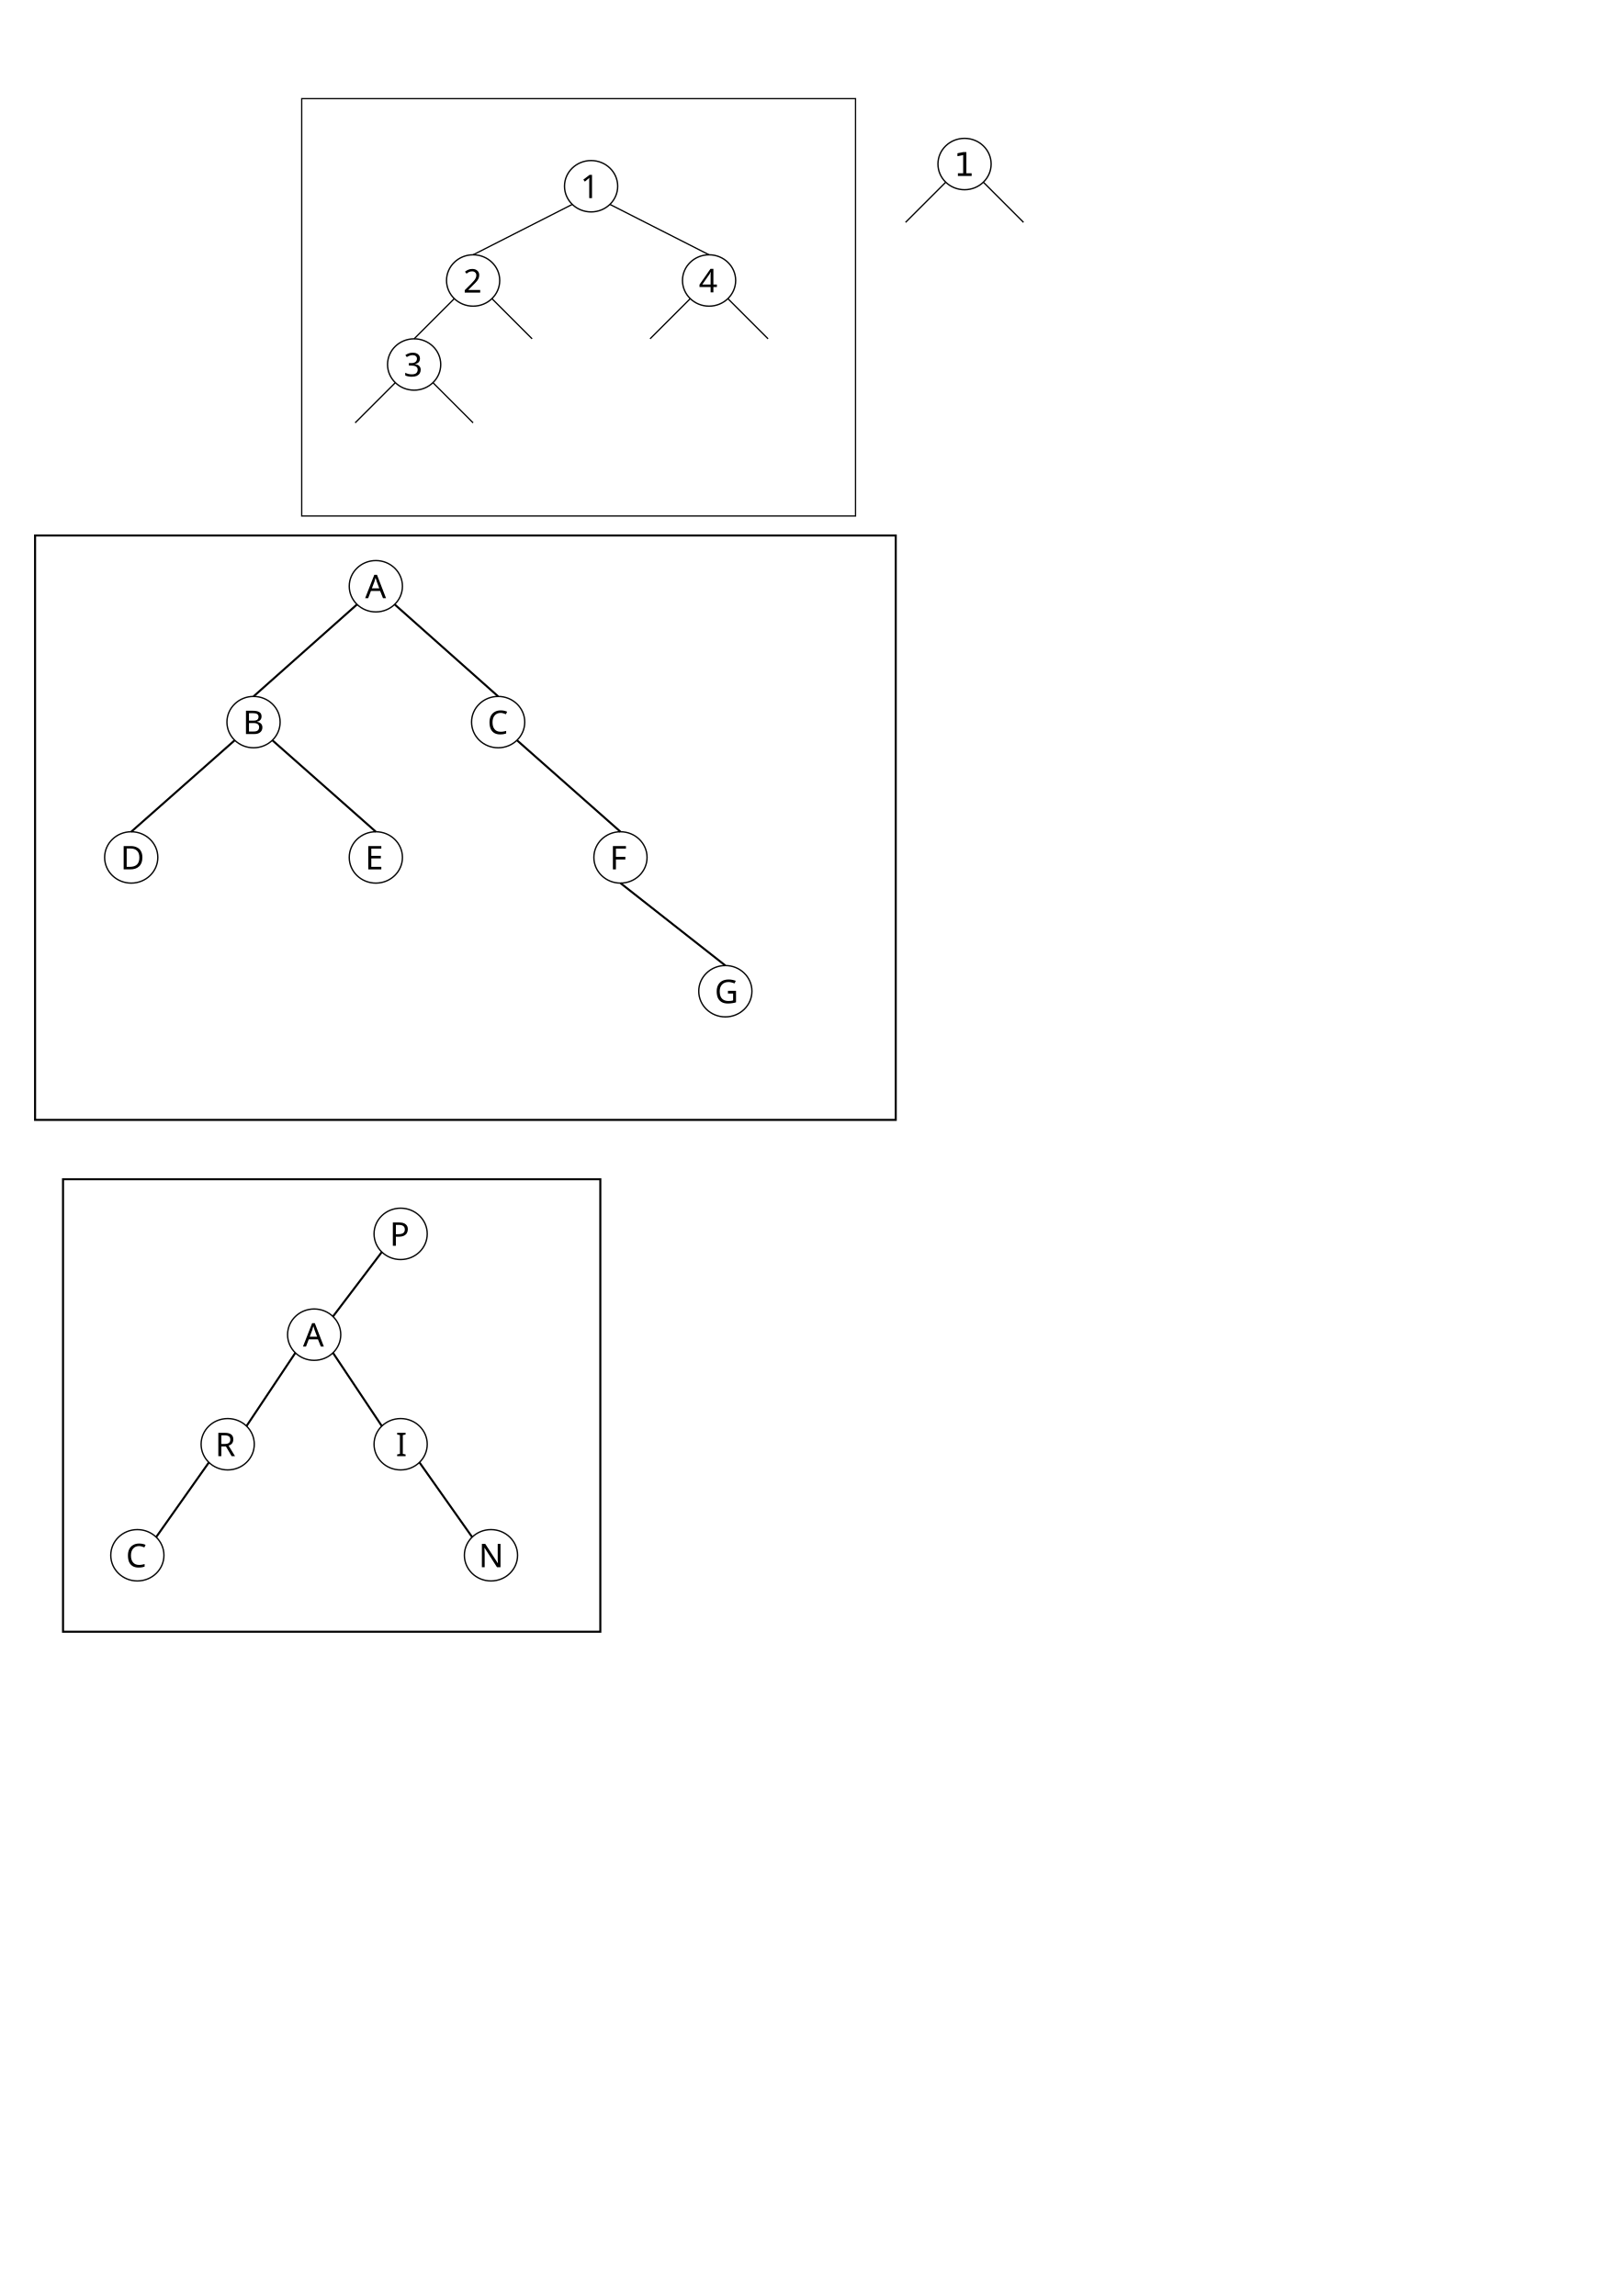
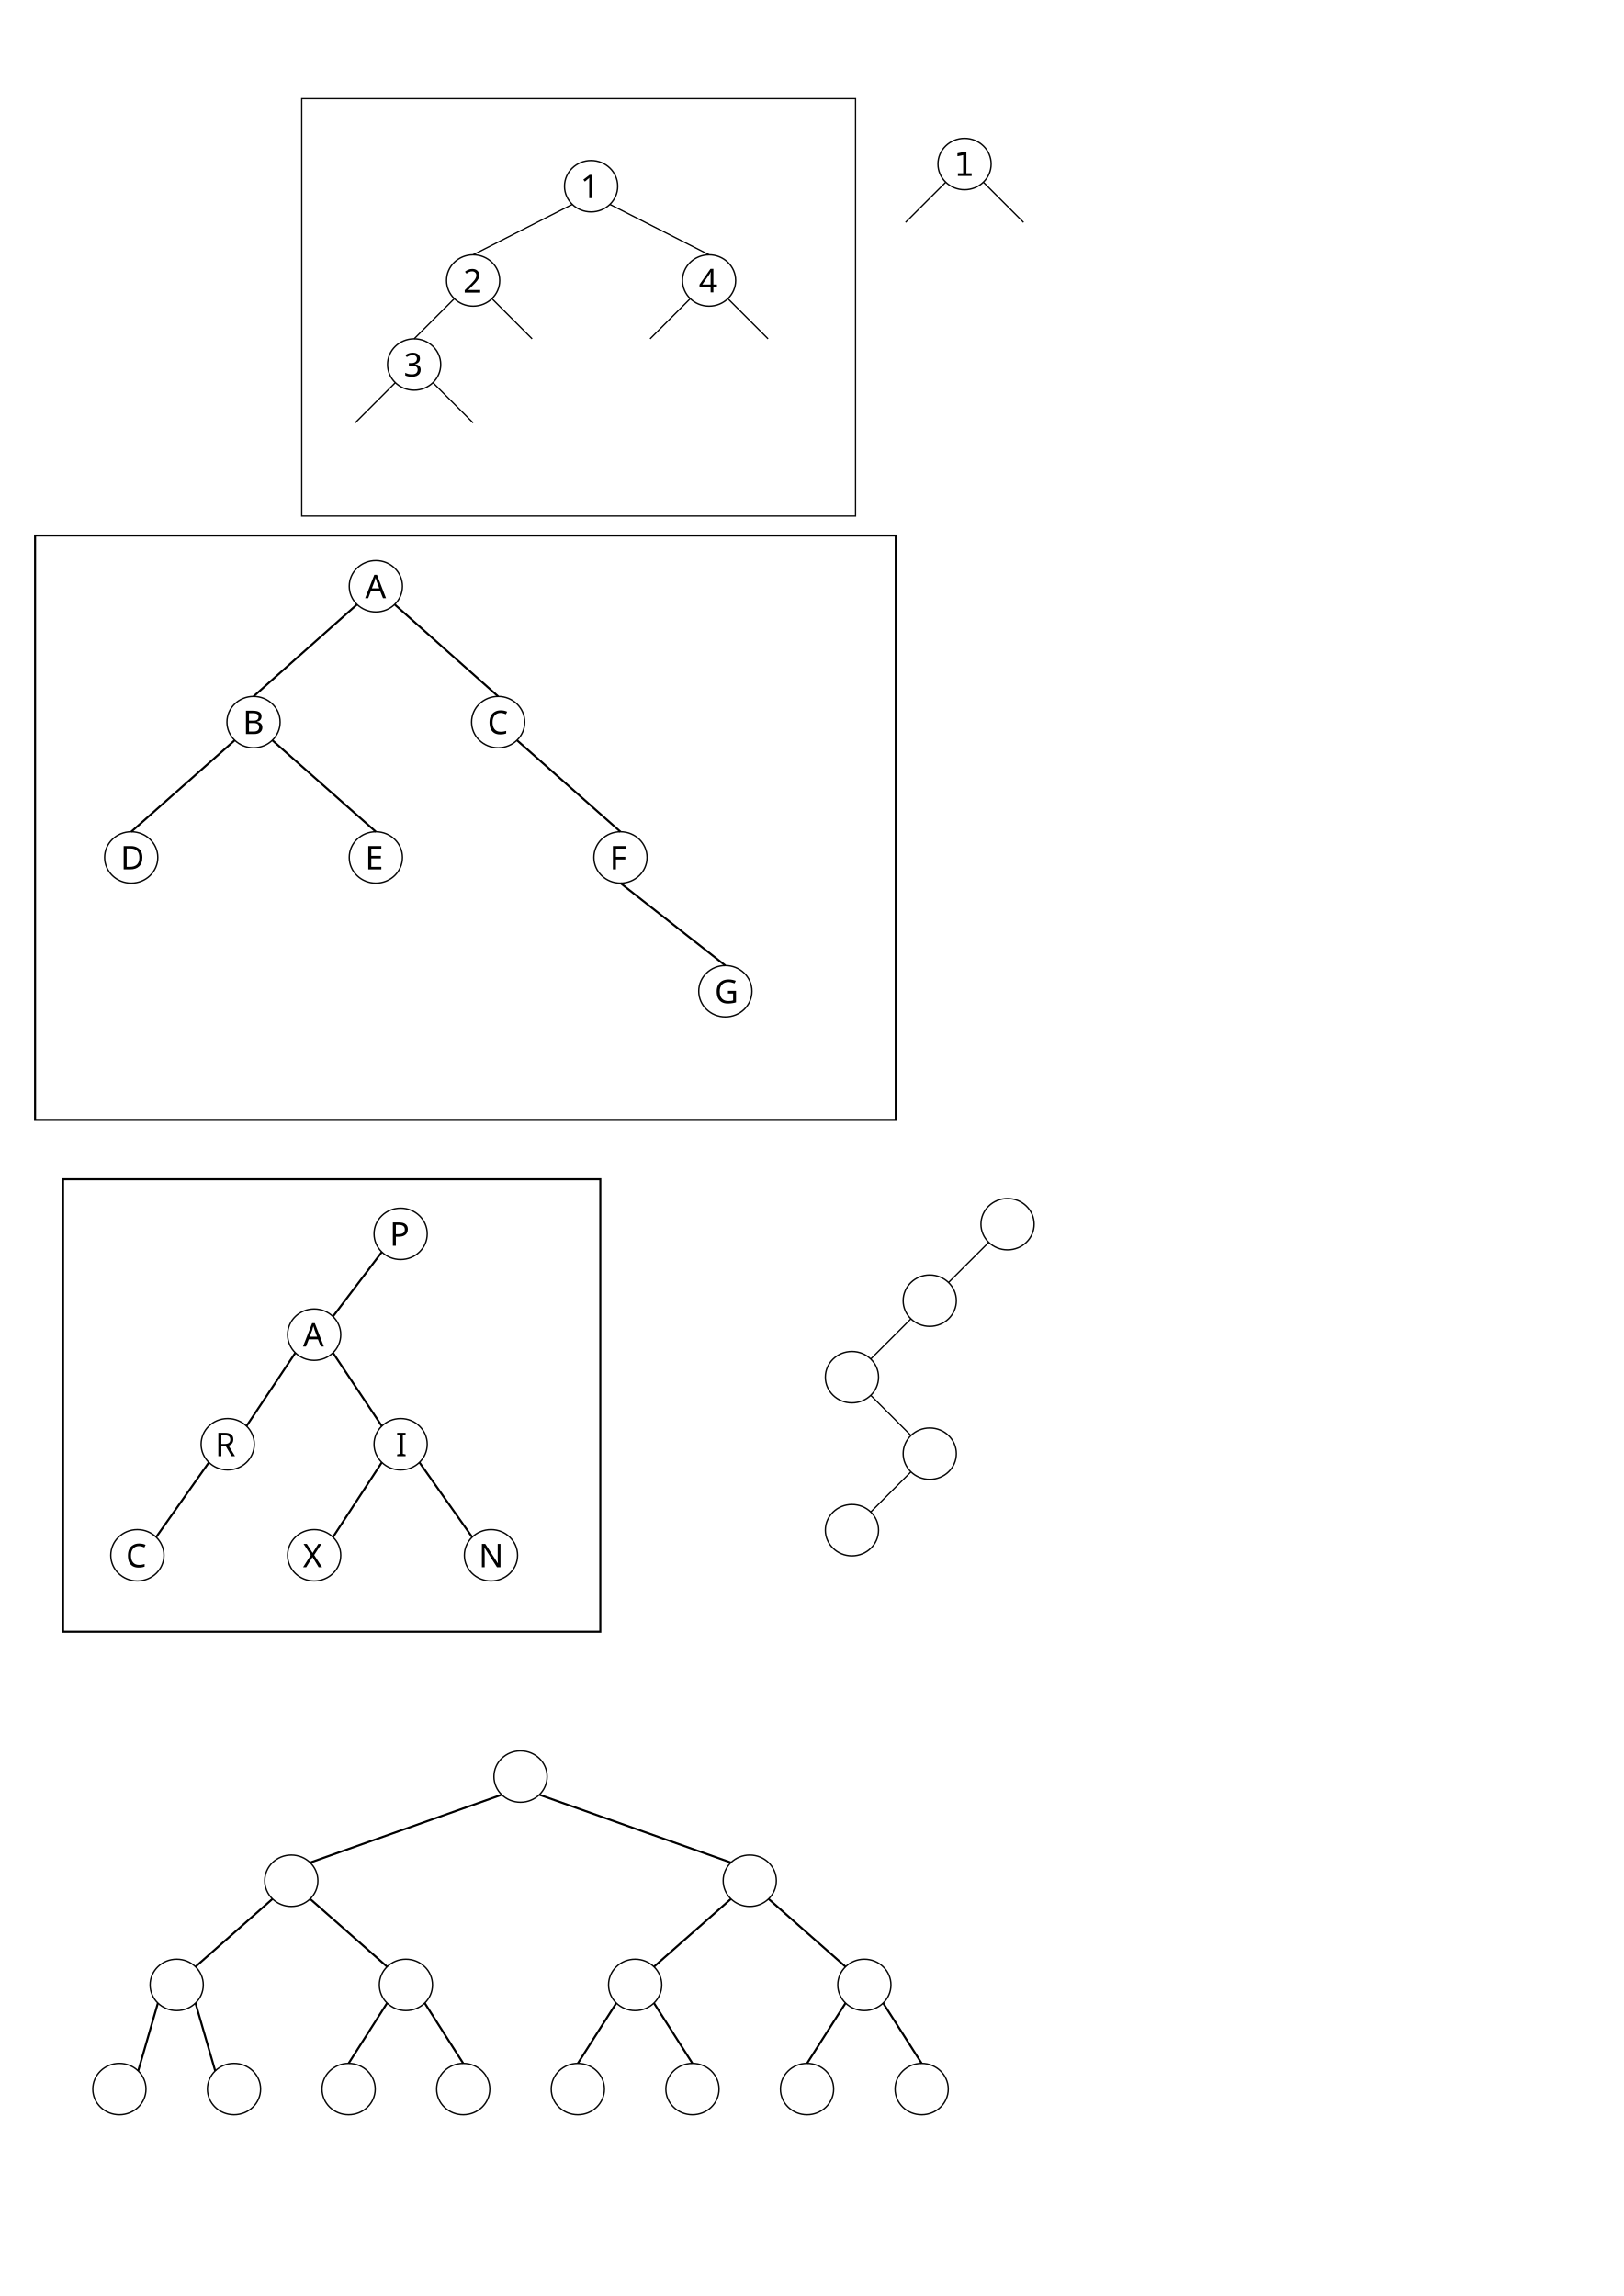
<svg xmlns="http://www.w3.org/2000/svg" width="210mm" height="297mm" viewBox="0 0 210 297" version="1.1" id="svg8">
  <defs id="defs2" />
  <g id="layer1">
    <path style="fill:none;stroke:#000000;stroke-width:0.165;stroke-linecap:butt;stroke-linejoin:miter;stroke-miterlimit:4;stroke-dasharray:none;stroke-opacity:1" d="m 122.316,23.568 -5.197,5.197" id="path4524-4" />
    <path style="fill:none;stroke:#000000;stroke-width:0.165;stroke-linecap:butt;stroke-linejoin:miter;stroke-miterlimit:4;stroke-dasharray:none;stroke-dashoffset:0;stroke-opacity:1" d="m 127.18,23.568 5.197,5.197" id="path4524-9-71" />
    <g id="g4768">
      <path id="path4518" d="m 79.888,24.09 c 0,0.917 -0.385,1.748 -1.007,2.349 -0.622,0.601 -1.482,0.973 -2.432,0.973 -0.95,0 -1.809,-0.372 -2.432,-0.973 -0.622,-0.601 -1.007,-1.432 -1.007,-2.349 0,-1.835 1.54,-3.322 3.439,-3.322 1.899,0 3.439,1.487 3.439,3.322 z" style="opacity:0.97;fill:none;stroke:#000000;stroke-width:0.178;stroke-miterlimit:4;stroke-dasharray:none;stroke-dashoffset:0" />
      <path id="path4524" d="M 74.017,26.439 61.191,32.959" style="fill:none;stroke:#000000;stroke-width:0.165;stroke-linecap:butt;stroke-linejoin:miter;stroke-miterlimit:4;stroke-dasharray:none;stroke-opacity:1" />
      <path id="path4524-9" d="M 78.881,26.439 91.707,32.959" style="fill:none;stroke:#000000;stroke-width:0.165;stroke-linecap:butt;stroke-linejoin:miter;stroke-miterlimit:4;stroke-dasharray:none;stroke-dashoffset:0;stroke-opacity:1" />
      <path id="path4518-7" d="m 64.63,36.281 c 0,0.917 -0.385,1.748 -1.007,2.349 -0.622,0.601 -1.482,0.973 -2.432,0.973 -0.95,0 -1.809,-0.372 -2.432,-0.973 -0.622,-0.601 -1.007,-1.432 -1.007,-2.349 0,-1.835 1.54,-3.322 3.439,-3.322 1.899,0 3.439,1.487 3.439,3.322 z" style="opacity:0.97;fill:none;stroke:#000000;stroke-width:0.178;stroke-miterlimit:4;stroke-dasharray:none;stroke-dashoffset:0" />
      <path id="path4524-1" d="m 58.759,38.63 -5.197,5.197" style="fill:none;stroke:#000000;stroke-width:0.165;stroke-linecap:butt;stroke-linejoin:miter;stroke-miterlimit:4;stroke-dasharray:none;stroke-opacity:1" />
      <path id="path4524-9-7" d="m 63.623,38.63 5.197,5.197" style="fill:none;stroke:#000000;stroke-width:0.165;stroke-linecap:butt;stroke-linejoin:miter;stroke-miterlimit:4;stroke-dasharray:none;stroke-dashoffset:0;stroke-opacity:1" />
      <path id="path4518-7-0" d="m 95.146,36.281 c 0,0.917 -0.385,1.748 -1.007,2.349 -0.622,0.601 -1.482,0.973 -2.432,0.973 -0.95,0 -1.809,-0.372 -2.432,-0.973 -0.622,-0.601 -1.007,-1.432 -1.007,-2.349 0,-1.835 1.54,-3.322 3.439,-3.322 1.899,0 3.439,1.487 3.439,3.322 z" style="opacity:0.97;fill:none;stroke:#000000;stroke-width:0.178;stroke-miterlimit:4;stroke-dasharray:none;stroke-dashoffset:0" />
      <path id="path4524-1-6" d="m 89.275,38.63 -5.197,5.197" style="fill:none;stroke:#000000;stroke-width:0.165;stroke-linecap:butt;stroke-linejoin:miter;stroke-miterlimit:4;stroke-dasharray:none;stroke-opacity:1" />
      <path id="path4524-9-7-1" d="m 94.138,38.63 5.197,5.197" style="fill:none;stroke:#000000;stroke-width:0.165;stroke-linecap:butt;stroke-linejoin:miter;stroke-miterlimit:4;stroke-dasharray:none;stroke-dashoffset:0;stroke-opacity:1" />
      <path id="path4518-2-3" d="m 57.001,47.149 c 0,0.917 -0.385,1.748 -1.007,2.349 -0.622,0.601 -1.482,0.973 -2.432,0.973 -0.95,0 -1.809,-0.372 -2.432,-0.973 -0.622,-0.601 -1.007,-1.432 -1.007,-2.349 0,-1.835 1.54,-3.322 3.439,-3.322 1.899,0 3.439,1.487 3.439,3.322 z" style="opacity:0.97;fill:none;stroke:#000000;stroke-width:0.178;stroke-miterlimit:4;stroke-dasharray:none;stroke-dashoffset:0" />
      <path id="path4524-4-9" d="M 51.13,49.498 45.933,54.695" style="fill:none;stroke:#000000;stroke-width:0.165;stroke-linecap:butt;stroke-linejoin:miter;stroke-miterlimit:4;stroke-dasharray:none;stroke-opacity:1" />
      <path id="path4524-9-71-0" d="m 55.994,49.498 5.197,5.197" style="fill:none;stroke:#000000;stroke-width:0.165;stroke-linecap:butt;stroke-linejoin:miter;stroke-miterlimit:4;stroke-dasharray:none;stroke-dashoffset:0;stroke-opacity:1" />
      <text id="text4681" y="25.633" x="75.065" style="font-style:normal;font-weight:normal;font-size:10.583px;line-height:1.25;font-family:sans-serif;letter-spacing:0px;word-spacing:0px;fill:#000000;fill-opacity:1;stroke:none;stroke-width:0.265" xml:space="preserve">
        <tspan style="font-size:4.233px;stroke-width:0.265" y="25.633" x="75.065" id="tspan4679">1</tspan>
      </text>
      <text id="text4681-0" y="37.852" x="59.901" style="font-style:normal;font-weight:normal;font-size:10.583px;line-height:1.25;font-family:sans-serif;letter-spacing:0px;word-spacing:0px;fill:#000000;fill-opacity:1;stroke:none;stroke-width:0.265" xml:space="preserve">
        <tspan style="font-size:4.233px;stroke-width:0.265" y="37.852" x="59.901" id="tspan4679-9">2</tspan>
      </text>
      <text id="text4681-0-4" y="48.69" x="52.224" style="font-style:normal;font-weight:normal;font-size:10.583px;line-height:1.25;font-family:sans-serif;letter-spacing:0px;word-spacing:0px;fill:#000000;fill-opacity:1;stroke:none;stroke-width:0.265" xml:space="preserve">
        <tspan style="font-size:4.233px;stroke-width:0.265" y="48.69" x="52.224" id="tspan4679-9-1">3</tspan>
      </text>
      <text id="text4681-0-4-8" y="37.824" x="90.376" style="font-style:normal;font-weight:normal;font-size:10.583px;line-height:1.25;font-family:sans-serif;letter-spacing:0px;word-spacing:0px;fill:#000000;fill-opacity:1;stroke:none;stroke-width:0.265" xml:space="preserve">
        <tspan style="font-size:4.233px;stroke-width:0.265" y="37.824" x="90.376" id="tspan4679-9-1-9">4</tspan>
      </text>
    </g>
    <rect style="opacity:0.97;fill:none;stroke:#000000;stroke-width:0.165;stroke-miterlimit:4;stroke-dasharray:none;stroke-dashoffset:0" id="rect4770" width="71.628" height="53.988" x="39.021" y="12.759" />
    <g id="g4908">
      <path id="path4518-2" d="m 128.187,21.219 c 0,0.917 -0.385,1.748 -1.007,2.349 -0.622,0.601 -1.482,0.973 -2.432,0.973 -0.95,0 -1.809,-0.372 -2.432,-0.973 -0.622,-0.601 -1.007,-1.432 -1.007,-2.349 0,-0.917 0.385,-1.748 1.007,-2.349 0.622,-0.601 1.482,-0.973 2.432,-0.973 0.95,0 1.809,0.372 2.432,0.973 0.622,0.601 1.007,1.432 1.007,2.349 z" style="opacity:0.97;fill:none;stroke:#000000;stroke-width:0.178;stroke-miterlimit:4;stroke-dasharray:none;stroke-dashoffset:0" />
      <g id="text3741" style="font-style:normal;font-weight:normal;font-size:10.583px;line-height:1.25;font-family:sans-serif;letter-spacing:0px;word-spacing:0px;fill:#000000;fill-opacity:1;stroke:none;stroke-width:0.265" aria-label="1">
        <path id="path4902" style="font-size:4.233px;stroke-width:0.265" d="m 123.889,22.411 h 0.682 v -2.354 l -0.742,0.149 v -0.38 l 0.738,-0.149 h 0.418 v 2.735 h 0.682 v 0.351 h -1.778 z" />
      </g>
    </g>
    <g transform="translate(-76.13841,54.6152)" id="g3746-7">
      <path id="path4518-2-5" d="m 128.187,21.219 c 0,0.917 -0.385,1.748 -1.007,2.349 -0.622,0.601 -1.482,0.973 -2.432,0.973 -0.95,0 -1.809,-0.372 -2.432,-0.973 -0.622,-0.601 -1.007,-1.432 -1.007,-2.349 0,-1.835 1.54,-3.322 3.439,-3.322 1.899,0 3.439,1.487 3.439,3.322 z" style="opacity:0.97;fill:none;stroke:#000000;stroke-width:0.178;stroke-miterlimit:4;stroke-dasharray:none;stroke-dashoffset:0" />
      <text id="text3741-1" y="22.762" x="123.364" style="font-style:normal;font-weight:normal;font-size:10.583px;line-height:1.25;font-family:sans-serif;letter-spacing:0px;word-spacing:0px;fill:#000000;fill-opacity:1;stroke:none;stroke-width:0.265" xml:space="preserve">
        <tspan style="font-size:4.233px;stroke-width:0.265" y="22.762" x="123.364" id="tspan3739-9">A</tspan>
      </text>
    </g>
    <g transform="translate(-91.95742,72.18817)" id="g3746-7-1">
      <path id="path4518-2-5-1" d="m 128.187,21.219 c 0,0.917 -0.385,1.748 -1.007,2.349 -0.622,0.601 -1.482,0.973 -2.432,0.973 -0.95,0 -1.809,-0.372 -2.432,-0.973 -0.622,-0.601 -1.007,-1.432 -1.007,-2.349 0,-1.835 1.54,-3.322 3.439,-3.322 1.899,0 3.439,1.487 3.439,3.322 z" style="opacity:0.97;fill:none;stroke:#000000;stroke-width:0.178;stroke-miterlimit:4;stroke-dasharray:none;stroke-dashoffset:0" />
      <text id="text3741-1-4" y="22.762" x="123.364" style="font-style:normal;font-weight:normal;font-size:10.583px;line-height:1.25;font-family:sans-serif;letter-spacing:0px;word-spacing:0px;fill:#000000;fill-opacity:1;stroke:none;stroke-width:0.265" xml:space="preserve">
        <tspan style="font-size:4.233px;stroke-width:0.265" y="22.762" x="123.364" id="tspan3739-9-6">B</tspan>
      </text>
    </g>
    <g transform="translate(-60.3194,72.18817)" id="g3746-7-1-5">
      <path id="path4518-2-5-1-6" d="m 128.187,21.219 c 0,0.917 -0.385,1.748 -1.007,2.349 -0.622,0.601 -1.482,0.973 -2.432,0.973 -0.95,0 -1.809,-0.372 -2.432,-0.973 -0.622,-0.601 -1.007,-1.432 -1.007,-2.349 0,-1.835 1.54,-3.322 3.439,-3.322 1.899,0 3.439,1.487 3.439,3.322 z" style="opacity:0.97;fill:none;stroke:#000000;stroke-width:0.178;stroke-miterlimit:4;stroke-dasharray:none;stroke-dashoffset:0" />
      <text id="text3741-1-4-6" y="22.762" x="123.364" style="font-style:normal;font-weight:normal;font-size:10.583px;line-height:1.25;font-family:sans-serif;letter-spacing:0px;word-spacing:0px;fill:#000000;fill-opacity:1;stroke:none;stroke-width:0.265" xml:space="preserve">
        <tspan style="font-size:4.233px;stroke-width:0.265" y="22.762" x="123.364" id="tspan3739-9-6-5">C</tspan>
      </text>
    </g>
    <g transform="translate(-107.7764,89.69432)" id="g3746-7-1-5-8">
      <path id="path4518-2-5-1-6-5" d="m 128.187,21.219 c 0,0.917 -0.385,1.748 -1.007,2.349 -0.622,0.601 -1.482,0.973 -2.432,0.973 -0.95,0 -1.809,-0.372 -2.432,-0.973 -0.622,-0.601 -1.007,-1.432 -1.007,-2.349 0,-1.835 1.54,-3.322 3.439,-3.322 1.899,0 3.439,1.487 3.439,3.322 z" style="opacity:0.97;fill:none;stroke:#000000;stroke-width:0.178;stroke-miterlimit:4;stroke-dasharray:none;stroke-dashoffset:0" />
      <text id="text3741-1-4-6-4" y="22.762" x="123.364" style="font-style:normal;font-weight:normal;font-size:10.583px;line-height:1.25;font-family:sans-serif;letter-spacing:0px;word-spacing:0px;fill:#000000;fill-opacity:1;stroke:none;stroke-width:0.265" xml:space="preserve">
        <tspan style="font-size:4.233px;stroke-width:0.265" y="22.762" x="123.364" id="tspan3739-9-6-5-7">D</tspan>
      </text>
    </g>
    <g transform="translate(-76.13841,89.69432)" id="g3746-7-1-5-8-3">
      <path id="path4518-2-5-1-6-5-5" d="m 128.187,21.219 c 0,0.917 -0.385,1.748 -1.007,2.349 -0.622,0.601 -1.482,0.973 -2.432,0.973 -0.95,0 -1.809,-0.372 -2.432,-0.973 -0.622,-0.601 -1.007,-1.432 -1.007,-2.349 0,-1.835 1.54,-3.322 3.439,-3.322 1.899,0 3.439,1.487 3.439,3.322 z" style="opacity:0.97;fill:none;stroke:#000000;stroke-width:0.178;stroke-miterlimit:4;stroke-dasharray:none;stroke-dashoffset:0" />
      <text id="text3741-1-4-6-4-3" y="22.762" x="123.364" style="font-style:normal;font-weight:normal;font-size:10.583px;line-height:1.25;font-family:sans-serif;letter-spacing:0px;word-spacing:0px;fill:#000000;fill-opacity:1;stroke:none;stroke-width:0.265" xml:space="preserve">
        <tspan style="font-size:4.233px;stroke-width:0.265" y="22.762" x="123.364" id="tspan3739-9-6-5-7-5">E</tspan>
      </text>
    </g>
    <g transform="translate(-44.50038,89.69432)" id="g3746-7-1-5-8-3-2">
      <path id="path4518-2-5-1-6-5-5-5" d="m 128.187,21.219 c 0,0.917 -0.385,1.748 -1.007,2.349 -0.622,0.601 -1.482,0.973 -2.432,0.973 -0.95,0 -1.809,-0.372 -2.432,-0.973 -0.622,-0.601 -1.007,-1.432 -1.007,-2.349 0,-1.835 1.54,-3.322 3.439,-3.322 1.899,0 3.439,1.487 3.439,3.322 z" style="opacity:0.97;fill:none;stroke:#000000;stroke-width:0.178;stroke-miterlimit:4;stroke-dasharray:none;stroke-dashoffset:0" />
      <text id="text3741-1-4-6-4-3-9" y="22.762" x="123.364" style="font-style:normal;font-weight:normal;font-size:10.583px;line-height:1.25;font-family:sans-serif;letter-spacing:0px;word-spacing:0px;fill:#000000;fill-opacity:1;stroke:none;stroke-width:0.265" xml:space="preserve">
        <tspan style="font-size:4.233px;stroke-width:0.265" y="22.762" x="123.364" id="tspan3739-9-6-5-7-5-7">F</tspan>
      </text>
    </g>
    <g transform="translate(-30.93645,107)" id="g3746-7-1-5-8-3-2-2">
      <path id="path4518-2-5-1-6-5-5-5-1" d="m 128.187,21.219 c 0,0.917 -0.385,1.748 -1.007,2.349 -0.622,0.601 -1.482,0.973 -2.432,0.973 -0.95,0 -1.809,-0.372 -2.432,-0.973 -0.622,-0.601 -1.007,-1.432 -1.007,-2.349 0,-1.835 1.54,-3.322 3.439,-3.322 1.899,0 3.439,1.487 3.439,3.322 z" style="opacity:0.97;fill:none;stroke:#000000;stroke-width:0.178;stroke-miterlimit:4;stroke-dasharray:none;stroke-dashoffset:0" />
      <text id="text3741-1-4-6-4-3-9-3" y="22.762" x="123.364" style="font-style:normal;font-weight:normal;font-size:10.583px;line-height:1.25;font-family:sans-serif;letter-spacing:0px;word-spacing:0px;fill:#000000;fill-opacity:1;stroke:none;stroke-width:0.265" xml:space="preserve">
        <tspan style="font-size:4.233px;stroke-width:0.265" y="22.762" x="123.364" id="tspan3739-9-6-5-7-5-7-2">G</tspan>
      </text>
    </g>
    <path style="fill:none;stroke:#000000;stroke-width:0.265px;stroke-linecap:butt;stroke-linejoin:miter;stroke-opacity:1" d="M 46.178,78.184 32.791,90.085" id="path4080" />
    <path style="fill:none;stroke:#000000;stroke-width:0.265px;stroke-linecap:butt;stroke-linejoin:miter;stroke-opacity:1" d="M 51.041,78.184 64.429,90.085" id="path4082" />
    <path style="fill:none;stroke:#000000;stroke-width:0.265px;stroke-linecap:butt;stroke-linejoin:miter;stroke-opacity:1" d="M 30.359,95.756 16.972,107.592" id="path4084" />
    <path style="fill:none;stroke:#000000;stroke-width:0.265px;stroke-linecap:butt;stroke-linejoin:miter;stroke-opacity:1" d="M 35.222,95.756 48.61,107.592" id="path4086" />
    <path style="fill:none;stroke:#000000;stroke-width:0.265px;stroke-linecap:butt;stroke-linejoin:miter;stroke-opacity:1" d="M 66.86,95.756 80.248,107.592" id="path4088" />
    <path style="fill:none;stroke:#000000;stroke-width:0.265px;stroke-linecap:butt;stroke-linejoin:miter;stroke-opacity:1" d="m 80.248,114.236 13.564,10.662" id="path4090" />
    <rect id="rect4092" width="111.314" height="75.595" x="4.536" y="69.269" style="stroke-width:0.265;fill:none;stroke:#000000;stroke-opacity:1" />
    <path style="opacity:0.97;fill:none;stroke:#000000;stroke-width:0.178;stroke-miterlimit:4;stroke-dasharray:none;stroke-dashoffset:0" d="m 55.255,159.606 c 0,0.917 -0.385,1.748 -1.007,2.349 -0.622,0.601 -1.482,0.973 -2.432,0.973 -0.95,0 -1.809,-0.372 -2.432,-0.973 -0.622,-0.601 -1.007,-1.432 -1.007,-2.349 0,-0.917 0.385,-1.748 1.007,-2.349 0.622,-0.601 1.482,-0.973 2.432,-0.973 0.95,0 1.809,0.372 2.432,0.973 0.622,0.601 1.007,1.432 1.007,2.349 z" id="path4518-2-1" />
    <path style="opacity:0.97;fill:none;stroke:#000000;stroke-width:0.178;stroke-miterlimit:4;stroke-dasharray:none;stroke-dashoffset:0" d="m 44.071,172.646 c 0,0.917 -0.385,1.748 -1.007,2.349 -0.622,0.601 -1.482,0.973 -2.432,0.973 -0.95,0 -1.809,-0.372 -2.432,-0.973 -0.622,-0.601 -1.007,-1.432 -1.007,-2.349 0,-0.917 0.385,-1.748 1.007,-2.349 0.622,-0.601 1.482,-0.973 2.432,-0.973 0.95,0 1.809,0.372 2.432,0.973 0.622,0.601 1.007,1.432 1.007,2.349 z" id="path4518-2-1-2" />
    <g aria-label="1" style="font-style:normal;font-weight:normal;font-size:10.583px;line-height:1.25;font-family:sans-serif;letter-spacing:0px;word-spacing:0px;fill:#000000;fill-opacity:1;stroke:none;stroke-width:0.265" id="text3741-9-8" transform="translate(-84.11561,151.4266)" />
    <path style="opacity:0.97;fill:none;stroke:#000000;stroke-width:0.178;stroke-miterlimit:4;stroke-dasharray:none;stroke-dashoffset:0" d="m 32.888,186.82 c 0,0.917 -0.385,1.748 -1.007,2.349 -0.622,0.601 -1.482,0.973 -2.432,0.973 -0.95,0 -1.809,-0.372 -2.432,-0.973 -0.622,-0.601 -1.007,-1.432 -1.007,-2.349 0,-0.917 0.385,-1.748 1.007,-2.349 0.622,-0.601 1.482,-0.973 2.432,-0.973 0.95,0 1.809,0.372 2.432,0.973 0.622,0.601 1.007,1.432 1.007,2.349 z" id="path4518-2-1-2-4" />
    <path style="opacity:0.97;fill:none;stroke:#000000;stroke-width:0.178;stroke-miterlimit:4;stroke-dasharray:none;stroke-dashoffset:0" d="m 55.255,186.82 c 0,0.917 -0.385,1.748 -1.007,2.349 -0.622,0.601 -1.482,0.973 -2.432,0.973 -0.95,0 -1.809,-0.372 -2.432,-0.973 -0.622,-0.601 -1.007,-1.432 -1.007,-2.349 0,-0.917 0.385,-1.748 1.007,-2.349 0.622,-0.601 1.482,-0.973 2.432,-0.973 0.95,0 1.809,0.372 2.432,0.973 0.622,0.601 1.007,1.432 1.007,2.349 z" id="path4518-2-1-2-4-8-8" />
    <path style="opacity:0.97;fill:none;stroke:#000000;stroke-width:0.178;stroke-miterlimit:4;stroke-dasharray:none;stroke-dashoffset:0" d="m 21.204,201.183 c 0,0.917 -0.385,1.748 -1.007,2.349 -0.622,0.601 -1.482,0.973 -2.432,0.973 -0.95,0 -1.809,-0.372 -2.432,-0.973 -0.622,-0.601 -1.007,-1.432 -1.007,-2.349 0,-0.917 0.385,-1.748 1.007,-2.349 0.622,-0.601 1.482,-0.973 2.432,-0.973 0.95,0 1.809,0.372 2.432,0.973 0.622,0.601 1.007,1.432 1.007,2.349 z" id="path4518-2-1-2-4-8" />
    <path style="opacity:0.97;fill:none;stroke:#000000;stroke-width:0.178;stroke-miterlimit:4;stroke-dasharray:none;stroke-dashoffset:0" d="m 66.939,201.183 c 0,0.917 -0.385,1.748 -1.007,2.349 -0.622,0.601 -1.482,0.973 -2.432,0.973 -0.95,0 -1.809,-0.372 -2.432,-0.973 -0.622,-0.601 -1.007,-1.432 -1.007,-2.349 0,-0.917 0.385,-1.748 1.007,-2.349 0.622,-0.601 1.482,-0.973 2.432,-0.973 0.95,0 1.809,0.372 2.432,0.973 0.622,0.601 1.007,1.432 1.007,2.349 z" id="path4518-2-1-2-4-8-8-1" />
    <path style="fill:none;stroke:#000000;stroke-width:0.265px;stroke-linecap:butt;stroke-linejoin:miter;stroke-opacity:1" d="m 49.384,161.955 -6.32,8.342" id="path5106" />
    <path style="fill:none;stroke:#000000;stroke-width:0.265px;stroke-linecap:butt;stroke-linejoin:miter;stroke-opacity:1" d="m 38.201,174.995 -6.32,9.476" id="path5108" />
    <path style="fill:none;stroke:#000000;stroke-width:0.265px;stroke-linecap:butt;stroke-linejoin:miter;stroke-opacity:1" d="m 27.018,189.169 -6.821,9.665" id="path5110" />
    <path style="fill:none;stroke:#000000;stroke-width:0.265px;stroke-linecap:butt;stroke-linejoin:miter;stroke-opacity:1" d="m 43.064,174.995 6.32,9.476" id="path5112" />
    <path style="fill:none;stroke:#000000;stroke-width:0.265px;stroke-linecap:butt;stroke-linejoin:miter;stroke-opacity:1" d="m 54.247,189.169 6.821,9.665" id="path5114" />
    <text xml:space="preserve" style="font-style:normal;font-weight:normal;font-size:10.583px;line-height:1.25;font-family:sans-serif;letter-spacing:0px;word-spacing:0px;fill:#000000;fill-opacity:1;stroke:none;stroke-width:0.265" x="50.404" y="161.149" id="text5144">
      <tspan id="tspan5142" x="50.404" y="161.149" style="font-size:4.233px;stroke-width:0.265">P</tspan>
    </text>
    <text xml:space="preserve" style="font-style:normal;font-weight:normal;font-size:10.583px;line-height:1.25;font-family:sans-serif;letter-spacing:0px;word-spacing:0px;fill:#000000;fill-opacity:1;stroke:none;stroke-width:0.265" x="39.185" y="174.189" id="text5144-8">
      <tspan id="tspan5142-0" x="39.185" y="174.189" style="font-size:4.233px;stroke-width:0.265">A</tspan>
    </text>
    <text xml:space="preserve" style="font-style:normal;font-weight:normal;font-size:10.583px;line-height:1.25;font-family:sans-serif;letter-spacing:0px;word-spacing:0px;fill:#000000;fill-opacity:1;stroke:none;stroke-width:0.265" x="27.832" y="188.363" id="text5144-8-5">
      <tspan id="tspan5142-0-6" x="27.832" y="188.363" style="font-size:4.233px;stroke-width:0.265">R</tspan>
    </text>
    <text xml:space="preserve" style="font-style:normal;font-weight:normal;font-size:10.583px;line-height:1.25;font-family:sans-serif;letter-spacing:0px;word-spacing:0px;fill:#000000;fill-opacity:1;stroke:none;stroke-width:0.265" x="16.283" y="202.724" id="text5144-8-5-1">
      <tspan id="tspan5142-0-6-5" x="16.283" y="202.724" style="font-size:4.233px;stroke-width:0.265">C</tspan>
    </text>
    <text xml:space="preserve" style="font-style:normal;font-weight:normal;font-size:10.583px;line-height:1.25;font-family:sans-serif;letter-spacing:0px;word-spacing:0px;fill:#000000;fill-opacity:1;stroke:none;stroke-width:0.265" x="51.191" y="188.363" id="text5144-8-5-1-3">
      <tspan id="tspan5142-0-6-5-9" x="51.191" y="188.363" style="font-size:4.233px;stroke-width:0.265">I</tspan>
    </text>
    <text xml:space="preserve" style="font-style:normal;font-weight:normal;font-size:10.583px;line-height:1.25;font-family:sans-serif;letter-spacing:0px;word-spacing:0px;fill:#000000;fill-opacity:1;stroke:none;stroke-width:0.265" x="61.917" y="202.726" id="text5144-8-5-1-3-2">
      <tspan id="tspan5142-0-6-5-9-2" x="61.917" y="202.726" style="font-size:4.233px;stroke-width:0.265">N</tspan>
    </text>
    <rect style="fill:none;stroke:#000000;stroke-width:0.265;stroke-opacity:1" id="rect5236" width="69.49" height="58.532" x="8.152" y="152.541" />
+     <path style="opacity:0.97;fill:none;stroke:#000000;stroke-width:0.178;stroke-miterlimit:4;stroke-dasharray:none;stroke-dashoffset:0" d="m 44.071,201.183 c 0,0.917 -0.385,1.748 -1.007,2.349 -0.622,0.601 -1.482,0.973 -2.432,0.973 -0.95,0 -1.809,-0.372 -2.432,-0.973 -0.622,-0.601 -1.007,-1.432 -1.007,-2.349 0,-0.917 0.385,-1.748 1.007,-2.349 0.622,-0.601 1.482,-0.973 2.432,-0.973 0.95,0 1.809,0.372 2.432,0.973 0.622,0.601 1.007,1.432 1.007,2.349 z" id="path4518-2-1-2-5" />
+     <path style="fill:none;stroke:#000000;stroke-width:0.265px;stroke-linecap:butt;stroke-linejoin:miter;stroke-opacity:1" d="m 49.384,189.169 -6.32,9.665" id="path934" />
+     <text xml:space="preserve" style="font-style:normal;font-weight:normal;font-size:10.583px;line-height:1.25;font-family:sans-serif;letter-spacing:0px;word-spacing:0px;fill:#000000;fill-opacity:1;stroke:none;stroke-width:0.265" x="39.185" y="202.726" id="text5144-8-3">
+       <tspan id="tspan5142-0-4" x="39.185" y="202.726" style="font-size:4.233px;stroke-width:0.265">X</tspan>
+     </text>
+     <g id="g135" transform="translate(6.709077,-20.22173)">
+       <path style="fill:none;stroke:#000000;stroke-width:0.165;stroke-linecap:butt;stroke-linejoin:miter;stroke-miterlimit:4;stroke-dasharray:none;stroke-opacity:1" d="m 121.166,180.925 -5.197,5.197" id="path4524-4-2" />
+       <path id="path4518-2-8" d="m 127.037,178.576 c 0,0.917 -0.385,1.748 -1.007,2.349 -0.622,0.601 -1.482,0.973 -2.432,0.973 -0.95,0 -1.809,-0.372 -2.432,-0.973 -0.622,-0.601 -1.007,-1.432 -1.007,-2.349 0,-0.917 0.385,-1.748 1.007,-2.349 0.622,-0.601 1.482,-0.973 2.432,-0.973 0.95,0 1.809,0.372 2.432,0.973 0.622,0.601 1.007,1.432 1.007,2.349 z" style="opacity:0.97;fill:none;stroke:#000000;stroke-width:0.178;stroke-miterlimit:4;stroke-dasharray:none;stroke-dashoffset:0" />
+     </g>
+     <g id="g135-1" transform="translate(-3.351543,-10.32646)">
+       <path style="fill:none;stroke:#000000;stroke-width:0.165;stroke-linecap:butt;stroke-linejoin:miter;stroke-miterlimit:4;stroke-dasharray:none;stroke-opacity:1" d="m 121.166,180.925 -5.197,5.197" id="path4524-4-2-4" />
+       <path id="path4518-2-8-4" d="m 127.037,178.576 c 0,0.917 -0.385,1.748 -1.007,2.349 -0.622,0.601 -1.482,0.973 -2.432,0.973 -0.95,0 -1.809,-0.372 -2.432,-0.973 -0.622,-0.601 -1.007,-1.432 -1.007,-2.349 0,-0.917 0.385,-1.748 1.007,-2.349 0.622,-0.601 1.482,-0.973 2.432,-0.973 0.95,0 1.809,0.372 2.432,0.973 0.622,0.601 1.007,1.432 1.007,2.349 z" style="opacity:0.97;fill:none;stroke:#000000;stroke-width:0.178;stroke-miterlimit:4;stroke-dasharray:none;stroke-dashoffset:0" />
+     </g>
+     <path style="fill:none;stroke:#000000;stroke-width:0.165;stroke-linecap:butt;stroke-linejoin:miter;stroke-miterlimit:4;stroke-dasharray:none;stroke-opacity:1" d="m 112.618,180.494 5.197,5.197" id="path4524-4-2-9" />
+     <path id="path4518-2-8-0" d="m 113.625,178.145 c 0,0.917 -0.385,1.748 -1.007,2.349 -0.622,0.601 -1.482,0.973 -2.432,0.973 -0.95,0 -1.809,-0.372 -2.432,-0.973 -0.622,-0.601 -1.007,-1.432 -1.007,-2.349 0,-0.917 0.385,-1.748 1.007,-2.349 0.622,-0.601 1.482,-0.973 2.432,-0.973 0.95,0 1.809,0.372 2.432,0.973 0.622,0.601 1.007,1.432 1.007,2.349 z" style="opacity:0.97;fill:none;stroke:#000000;stroke-width:0.178;stroke-miterlimit:4;stroke-dasharray:none;stroke-dashoffset:0" />
+     <path id="path4518-2-8-9" d="m 113.625,197.935 c 0,0.917 -0.385,1.748 -1.007,2.349 -0.622,0.601 -1.482,0.973 -2.432,0.973 -0.95,0 -1.809,-0.372 -2.432,-0.973 -0.622,-0.601 -1.007,-1.432 -1.007,-2.349 0,-0.917 0.385,-1.748 1.007,-2.349 0.622,-0.601 1.482,-0.973 2.432,-0.973 0.95,0 1.809,0.372 2.432,0.973 0.622,0.601 1.007,1.432 1.007,2.349 z" style="opacity:0.97;fill:none;stroke:#000000;stroke-width:0.178;stroke-miterlimit:4;stroke-dasharray:none;stroke-dashoffset:0" />
+     <g id="g135-7" transform="translate(-3.35152,9.46407)">
+       <path style="fill:none;stroke:#000000;stroke-width:0.165;stroke-linecap:butt;stroke-linejoin:miter;stroke-miterlimit:4;stroke-dasharray:none;stroke-opacity:1" d="m 121.166,180.925 -5.197,5.197" id="path4524-4-2-95" />
+       <path id="path4518-2-8-5" d="m 127.037,178.576 c 0,0.917 -0.385,1.748 -1.007,2.349 -0.622,0.601 -1.482,0.973 -2.432,0.973 -0.95,0 -1.809,-0.372 -2.432,-0.973 -0.622,-0.601 -1.007,-1.432 -1.007,-2.349 0,-0.917 0.385,-1.748 1.007,-2.349 0.622,-0.601 1.482,-0.973 2.432,-0.973 0.95,0 1.809,0.372 2.432,0.973 0.622,0.601 1.007,1.432 1.007,2.349 z" style="opacity:0.97;fill:none;stroke:#000000;stroke-width:0.178;stroke-miterlimit:4;stroke-dasharray:none;stroke-dashoffset:0" />
+     </g>
+     <g id="g456">
+       <g id="g410">
+         <path id="path4518-2-8-9-8-8-9-0-3-0-3" d="m 18.881,270.231 c 0,0.917 -0.385,1.748 -1.007,2.349 -0.622,0.601 -1.482,0.973 -2.432,0.973 -0.95,0 -1.809,-0.372 -2.432,-0.973 -0.622,-0.601 -1.007,-1.432 -1.007,-2.349 0,-0.917 0.385,-1.748 1.007,-2.349 0.622,-0.601 1.482,-0.973 2.432,-0.973 0.95,0 1.809,0.372 2.432,0.973 0.622,0.601 1.007,1.432 1.007,2.349 z" style="opacity:0.97;fill:none;stroke:#000000;stroke-width:0.178;stroke-miterlimit:4;stroke-dasharray:none;stroke-dashoffset:0" />
+         <path id="path4518-2-8-9-8-8-9-0-3-0-3-6" d="m 33.704,270.231 c 0,0.917 -0.385,1.748 -1.007,2.349 -0.622,0.601 -1.482,0.973 -2.432,0.973 -0.95,0 -1.809,-0.372 -2.432,-0.973 -0.622,-0.601 -1.007,-1.432 -1.007,-2.349 0,-0.917 0.385,-1.748 1.007,-2.349 0.622,-0.601 1.482,-0.973 2.432,-0.973 0.95,0 1.809,0.372 2.432,0.973 0.622,0.601 1.007,1.432 1.007,2.349 z" style="opacity:0.97;fill:none;stroke:#000000;stroke-width:0.178;stroke-miterlimit:4;stroke-dasharray:none;stroke-dashoffset:0" />
+       </g>
+       <g id="g414">
+         <path id="path4518-2-8-9-8-8-9-0-3-0-3-6-5" d="m 48.526,270.231 c 0,0.917 -0.385,1.748 -1.007,2.349 -0.622,0.601 -1.482,0.973 -2.432,0.973 -0.95,0 -1.809,-0.372 -2.432,-0.973 -0.622,-0.601 -1.007,-1.432 -1.007,-2.349 0,-0.917 0.385,-1.748 1.007,-2.349 0.622,-0.601 1.482,-0.973 2.432,-0.973 0.95,0 1.809,0.372 2.432,0.973 0.622,0.601 1.007,1.432 1.007,2.349 z" style="opacity:0.97;fill:none;stroke:#000000;stroke-width:0.178;stroke-miterlimit:4;stroke-dasharray:none;stroke-dashoffset:0" />
+         <path id="path4518-2-8-9-8-8-9-0-3-0-3-6-5-9" d="m 63.349,270.231 c 0,0.917 -0.385,1.748 -1.007,2.349 -0.622,0.601 -1.482,0.973 -2.432,0.973 -0.95,0 -1.809,-0.372 -2.432,-0.973 -0.622,-0.601 -1.007,-1.432 -1.007,-2.349 0,-0.917 0.385,-1.748 1.007,-2.349 0.622,-0.601 1.482,-0.973 2.432,-0.973 0.95,0 1.809,0.372 2.432,0.973 0.622,0.601 1.007,1.432 1.007,2.349 z" style="opacity:0.97;fill:none;stroke:#000000;stroke-width:0.178;stroke-miterlimit:4;stroke-dasharray:none;stroke-dashoffset:0" />
+       </g>
+       <g id="g418">
+         <path id="path4518-2-8-9-8-8-9-0-3-0-3-6-5-9-5" d="m 78.172,270.231 c 0,0.917 -0.385,1.748 -1.007,2.349 -0.622,0.601 -1.482,0.973 -2.432,0.973 -0.95,0 -1.809,-0.372 -2.432,-0.973 -0.622,-0.601 -1.007,-1.432 -1.007,-2.349 0,-0.917 0.385,-1.748 1.007,-2.349 0.622,-0.601 1.482,-0.973 2.432,-0.973 0.95,0 1.809,0.372 2.432,0.973 0.622,0.601 1.007,1.432 1.007,2.349 z" style="opacity:0.97;fill:none;stroke:#000000;stroke-width:0.178;stroke-miterlimit:4;stroke-dasharray:none;stroke-dashoffset:0" />
+         <path id="path4518-2-8-9-8-8-9-0-3-0-3-6-5-9-5-2" d="m 92.995,270.231 c 0,0.917 -0.385,1.748 -1.007,2.349 -0.622,0.601 -1.482,0.973 -2.432,0.973 -0.95,0 -1.809,-0.372 -2.432,-0.973 -0.622,-0.601 -1.007,-1.432 -1.007,-2.349 0,-0.917 0.385,-1.748 1.007,-2.349 0.622,-0.601 1.482,-0.973 2.432,-0.973 0.95,0 1.809,0.372 2.432,0.973 0.622,0.601 1.007,1.432 1.007,2.349 z" style="opacity:0.97;fill:none;stroke:#000000;stroke-width:0.178;stroke-miterlimit:4;stroke-dasharray:none;stroke-dashoffset:0" />
+       </g>
+       <g id="g422">
+         <path id="path4518-2-8-9-8-8-9-0-3-0-3-6-5-9-5-2-5" d="m 107.818,270.231 c 0,0.917 -0.385,1.748 -1.007,2.349 -0.622,0.601 -1.482,0.973 -2.432,0.973 -0.95,0 -1.809,-0.372 -2.432,-0.973 -0.622,-0.601 -1.007,-1.432 -1.007,-2.349 0,-0.917 0.385,-1.748 1.007,-2.349 0.622,-0.601 1.482,-0.973 2.432,-0.973 0.95,0 1.809,0.372 2.432,0.973 0.622,0.601 1.007,1.432 1.007,2.349 z" style="opacity:0.97;fill:none;stroke:#000000;stroke-width:0.178;stroke-miterlimit:4;stroke-dasharray:none;stroke-dashoffset:0" />
+         <path id="path4518-2-8-9-8-8-9-0-3-0-3-6-5-9-5-2-5-2" d="m 122.641,270.231 c 0,0.917 -0.385,1.748 -1.007,2.349 -0.622,0.601 -1.482,0.973 -2.432,0.973 -0.95,0 -1.809,-0.372 -2.432,-0.973 -0.622,-0.601 -1.007,-1.432 -1.007,-2.349 0,-0.917 0.385,-1.748 1.007,-2.349 0.622,-0.601 1.482,-0.973 2.432,-0.973 0.95,0 1.809,0.372 2.432,0.973 0.622,0.601 1.007,1.432 1.007,2.349 z" style="opacity:0.97;fill:none;stroke:#000000;stroke-width:0.178;stroke-miterlimit:4;stroke-dasharray:none;stroke-dashoffset:0" />
+       </g>
+     </g>
+     <g id="g512">
+       <path id="path4518-2-8-9-8" d="m 70.761,229.81 c 0,0.917 -0.385,1.748 -1.007,2.349 -0.622,0.601 -1.482,0.973 -2.432,0.973 -0.95,0 -1.809,-0.372 -2.432,-0.973 -0.622,-0.601 -1.007,-1.432 -1.007,-2.349 0,-0.917 0.385,-1.748 1.007,-2.349 0.622,-0.601 1.482,-0.973 2.432,-0.973 0.95,0 1.809,0.372 2.432,0.973 0.622,0.601 1.007,1.432 1.007,2.349 z" style="opacity:0.97;fill:none;stroke:#000000;stroke-width:0.178;stroke-miterlimit:4;stroke-dasharray:none;stroke-dashoffset:0" />
+       <g id="g434" transform="translate(0,1.939045)">
+         <path id="path4518-2-8-9-8-8" d="m 41.115,241.344 c 0,0.917 -0.385,1.748 -1.007,2.349 -0.622,0.601 -1.482,0.973 -2.432,0.973 -0.95,0 -1.809,-0.372 -2.432,-0.973 -0.622,-0.601 -1.007,-1.432 -1.007,-2.349 0,-0.917 0.385,-1.748 1.007,-2.349 0.622,-0.601 1.482,-0.973 2.432,-0.973 0.95,0 1.809,0.372 2.432,0.973 0.622,0.601 1.007,1.432 1.007,2.349 z" style="opacity:0.97;fill:none;stroke:#000000;stroke-width:0.178;stroke-miterlimit:4;stroke-dasharray:none;stroke-dashoffset:0" />
+         <path id="path4518-2-8-9-8-8-9" d="m 100.407,241.344 c 0,0.917 -0.385,1.748 -1.007,2.349 -0.622,0.601 -1.482,0.973 -2.432,0.973 -0.95,0 -1.809,-0.372 -2.432,-0.973 -0.622,-0.601 -1.007,-1.432 -1.007,-2.349 0,-0.917 0.385,-1.748 1.007,-2.349 0.622,-0.601 1.482,-0.973 2.432,-0.973 0.95,0 1.809,0.372 2.432,0.973 0.622,0.601 1.007,1.432 1.007,2.349 z" style="opacity:0.97;fill:none;stroke:#000000;stroke-width:0.178;stroke-miterlimit:4;stroke-dasharray:none;stroke-dashoffset:0" />
+       </g>
+       <g id="g442" transform="translate(0,1.247647)">
+         <g id="g426">
+           <path id="path4518-2-8-9-8-8-9-0" d="m 26.292,255.51 c 0,0.917 -0.385,1.748 -1.007,2.349 -0.622,0.601 -1.482,0.973 -2.432,0.973 -0.95,0 -1.809,-0.372 -2.432,-0.973 -0.622,-0.601 -1.007,-1.432 -1.007,-2.349 0,-0.917 0.385,-1.748 1.007,-2.349 0.622,-0.601 1.482,-0.973 2.432,-0.973 0.95,0 1.809,0.372 2.432,0.973 0.622,0.601 1.007,1.432 1.007,2.349 z" style="opacity:0.97;fill:none;stroke:#000000;stroke-width:0.178;stroke-miterlimit:4;stroke-dasharray:none;stroke-dashoffset:0" />
+           <path id="path4518-2-8-9-8-8-9-0-3" d="m 55.938,255.51 c 0,0.917 -0.385,1.748 -1.007,2.349 -0.622,0.601 -1.482,0.973 -2.432,0.973 -0.95,0 -1.809,-0.372 -2.432,-0.973 -0.622,-0.601 -1.007,-1.432 -1.007,-2.349 0,-0.917 0.385,-1.748 1.007,-2.349 0.622,-0.601 1.482,-0.973 2.432,-0.973 0.95,0 1.809,0.372 2.432,0.973 0.622,0.601 1.007,1.432 1.007,2.349 z" style="opacity:0.97;fill:none;stroke:#000000;stroke-width:0.178;stroke-miterlimit:4;stroke-dasharray:none;stroke-dashoffset:0" />
+         </g>
+         <g id="g430">
+           <path id="path4518-2-8-9-8-8-9-0-3-0" d="m 85.584,255.51 c 0,0.917 -0.385,1.748 -1.007,2.349 -0.622,0.601 -1.482,0.973 -2.432,0.973 -0.95,0 -1.809,-0.372 -2.432,-0.973 -0.622,-0.601 -1.007,-1.432 -1.007,-2.349 0,-0.917 0.385,-1.748 1.007,-2.349 0.622,-0.601 1.482,-0.973 2.432,-0.973 0.95,0 1.809,0.372 2.432,0.973 0.622,0.601 1.007,1.432 1.007,2.349 z" style="opacity:0.97;fill:none;stroke:#000000;stroke-width:0.178;stroke-miterlimit:4;stroke-dasharray:none;stroke-dashoffset:0" />
+           <path id="path4518-2-8-9-8-8-9-0-3-0-0" d="m 115.23,255.51 c 0,0.917 -0.385,1.748 -1.007,2.349 -0.622,0.601 -1.482,0.973 -2.432,0.973 -0.95,0 -1.809,-0.372 -2.432,-0.973 -0.622,-0.601 -1.007,-1.432 -1.007,-2.349 0,-0.917 0.385,-1.748 1.007,-2.349 0.622,-0.601 1.482,-0.973 2.432,-0.973 0.95,0 1.809,0.372 2.432,0.973 0.622,0.601 1.007,1.432 1.007,2.349 z" style="opacity:0.97;fill:none;stroke:#000000;stroke-width:0.178;stroke-miterlimit:4;stroke-dasharray:none;stroke-dashoffset:0" />
+         </g>
+       </g>
+       <path style="fill:none;stroke:#000000;stroke-width:0.265px;stroke-linecap:butt;stroke-linejoin:miter;stroke-opacity:1" d="m 64.89,232.159 -24.782,8.776" id="path458" />
+       <path style="fill:none;stroke:#000000;stroke-width:0.265px;stroke-linecap:butt;stroke-linejoin:miter;stroke-opacity:1" d="m 69.754,232.159 24.782,8.776" id="path460" />
+       <path style="fill:none;stroke:#000000;stroke-width:0.265px;stroke-linecap:butt;stroke-linejoin:miter;stroke-opacity:1" d="m 35.244,245.632 -9.959,8.776" id="path462" />
+       <path style="fill:none;stroke:#000000;stroke-width:0.265px;stroke-linecap:butt;stroke-linejoin:miter;stroke-opacity:1" d="m 20.421,259.106 -2.548,8.776" id="path464" />
+       <path style="fill:none;stroke:#000000;stroke-width:0.265px;stroke-linecap:butt;stroke-linejoin:miter;stroke-opacity:1" d="m 25.285,259.106 2.548,8.776" id="path466" />
+       <path style="fill:none;stroke:#000000;stroke-width:0.265px;stroke-linecap:butt;stroke-linejoin:miter;stroke-opacity:1" d="m 40.108,245.632 9.959,8.776" id="path468" />
+       <path style="fill:none;stroke:#000000;stroke-width:0.265px;stroke-linecap:butt;stroke-linejoin:miter;stroke-opacity:1" d="m 50.067,259.106 -4.98,7.803" id="path470" />
+       <path style="fill:none;stroke:#000000;stroke-width:0.265px;stroke-linecap:butt;stroke-linejoin:miter;stroke-opacity:1" d="m 54.931,259.106 4.98,7.803" id="path472" />
+       <path style="fill:none;stroke:#000000;stroke-width:0.265px;stroke-linecap:butt;stroke-linejoin:miter;stroke-opacity:1" d="m 79.713,259.106 -4.98,7.803" id="path474" />
+       <path style="fill:none;stroke:#000000;stroke-width:0.265px;stroke-linecap:butt;stroke-linejoin:miter;stroke-opacity:1" d="m 84.577,259.106 4.98,7.803" id="path478" />
+       <path style="fill:none;stroke:#000000;stroke-width:0.265px;stroke-linecap:butt;stroke-linejoin:miter;stroke-opacity:1" d="m 94.536,245.632 -9.959,8.776" id="path480" />
+       <path style="fill:none;stroke:#000000;stroke-width:0.265px;stroke-linecap:butt;stroke-linejoin:miter;stroke-opacity:1" d="m 99.4,245.632 9.959,8.776" id="path482" />
+       <path style="fill:none;stroke:#000000;stroke-width:0.265px;stroke-linecap:butt;stroke-linejoin:miter;stroke-opacity:1" d="m 109.359,259.106 -4.98,7.803" id="path484" />
+     </g>
+     <path style="fill:none;stroke:#000000;stroke-width:0.265px;stroke-linecap:butt;stroke-linejoin:miter;stroke-opacity:1" d="m 114.222,259.106 4.98,7.803" id="path486" />
  </g>
</svg>
